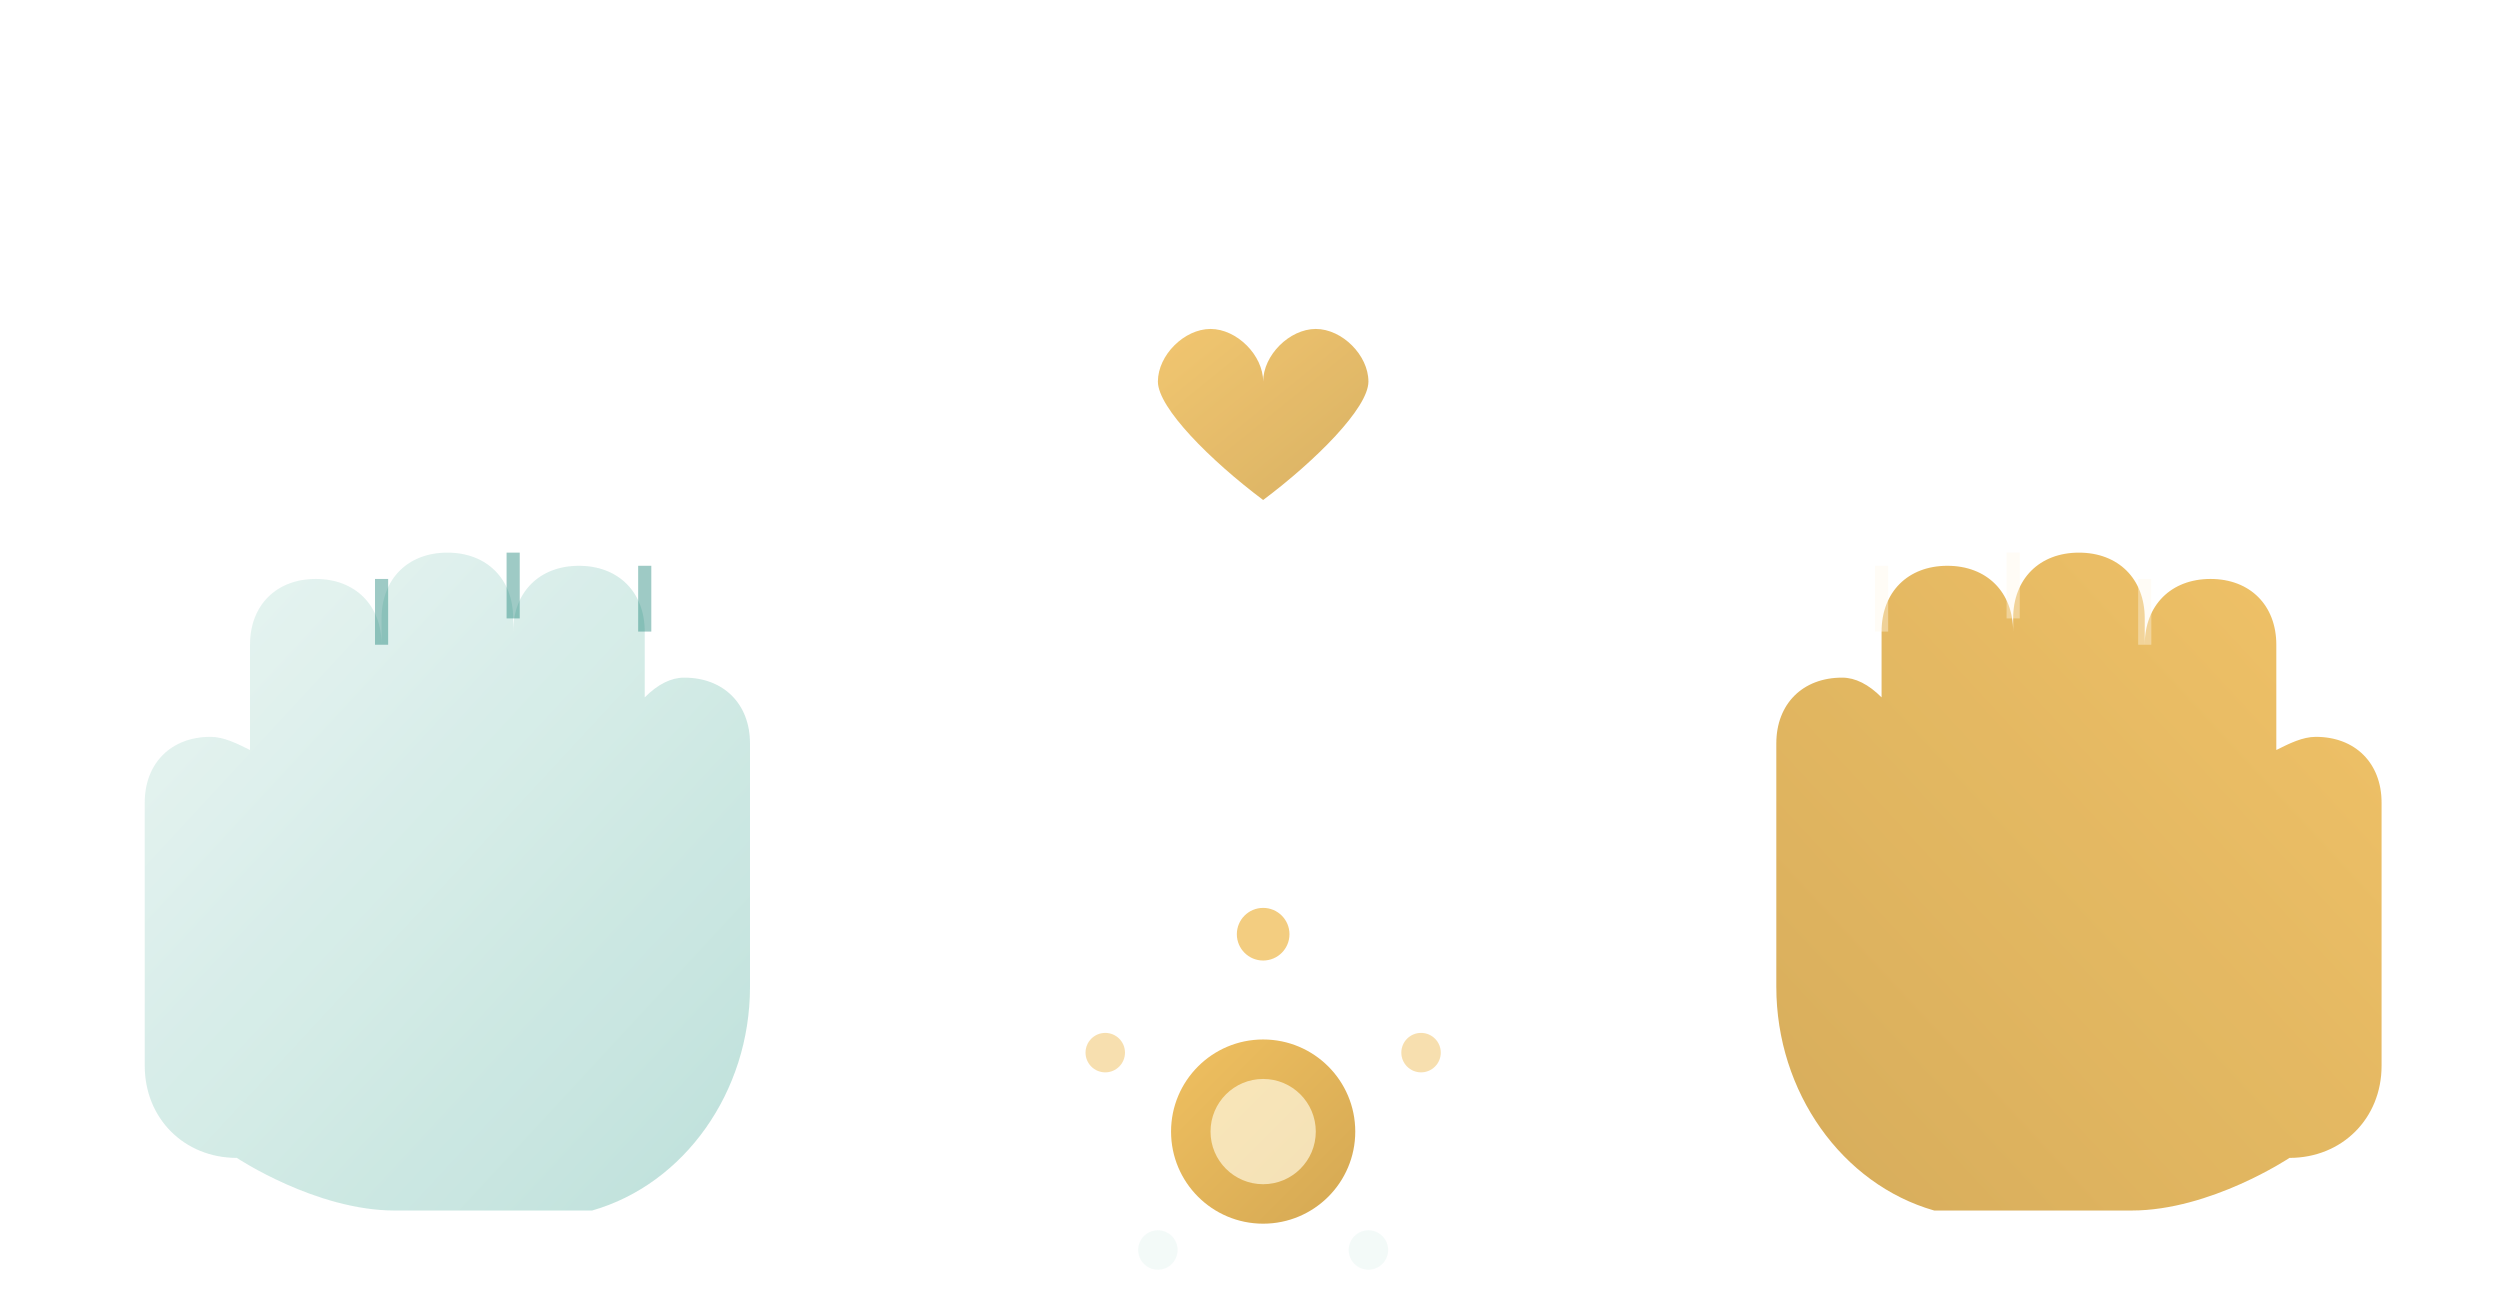
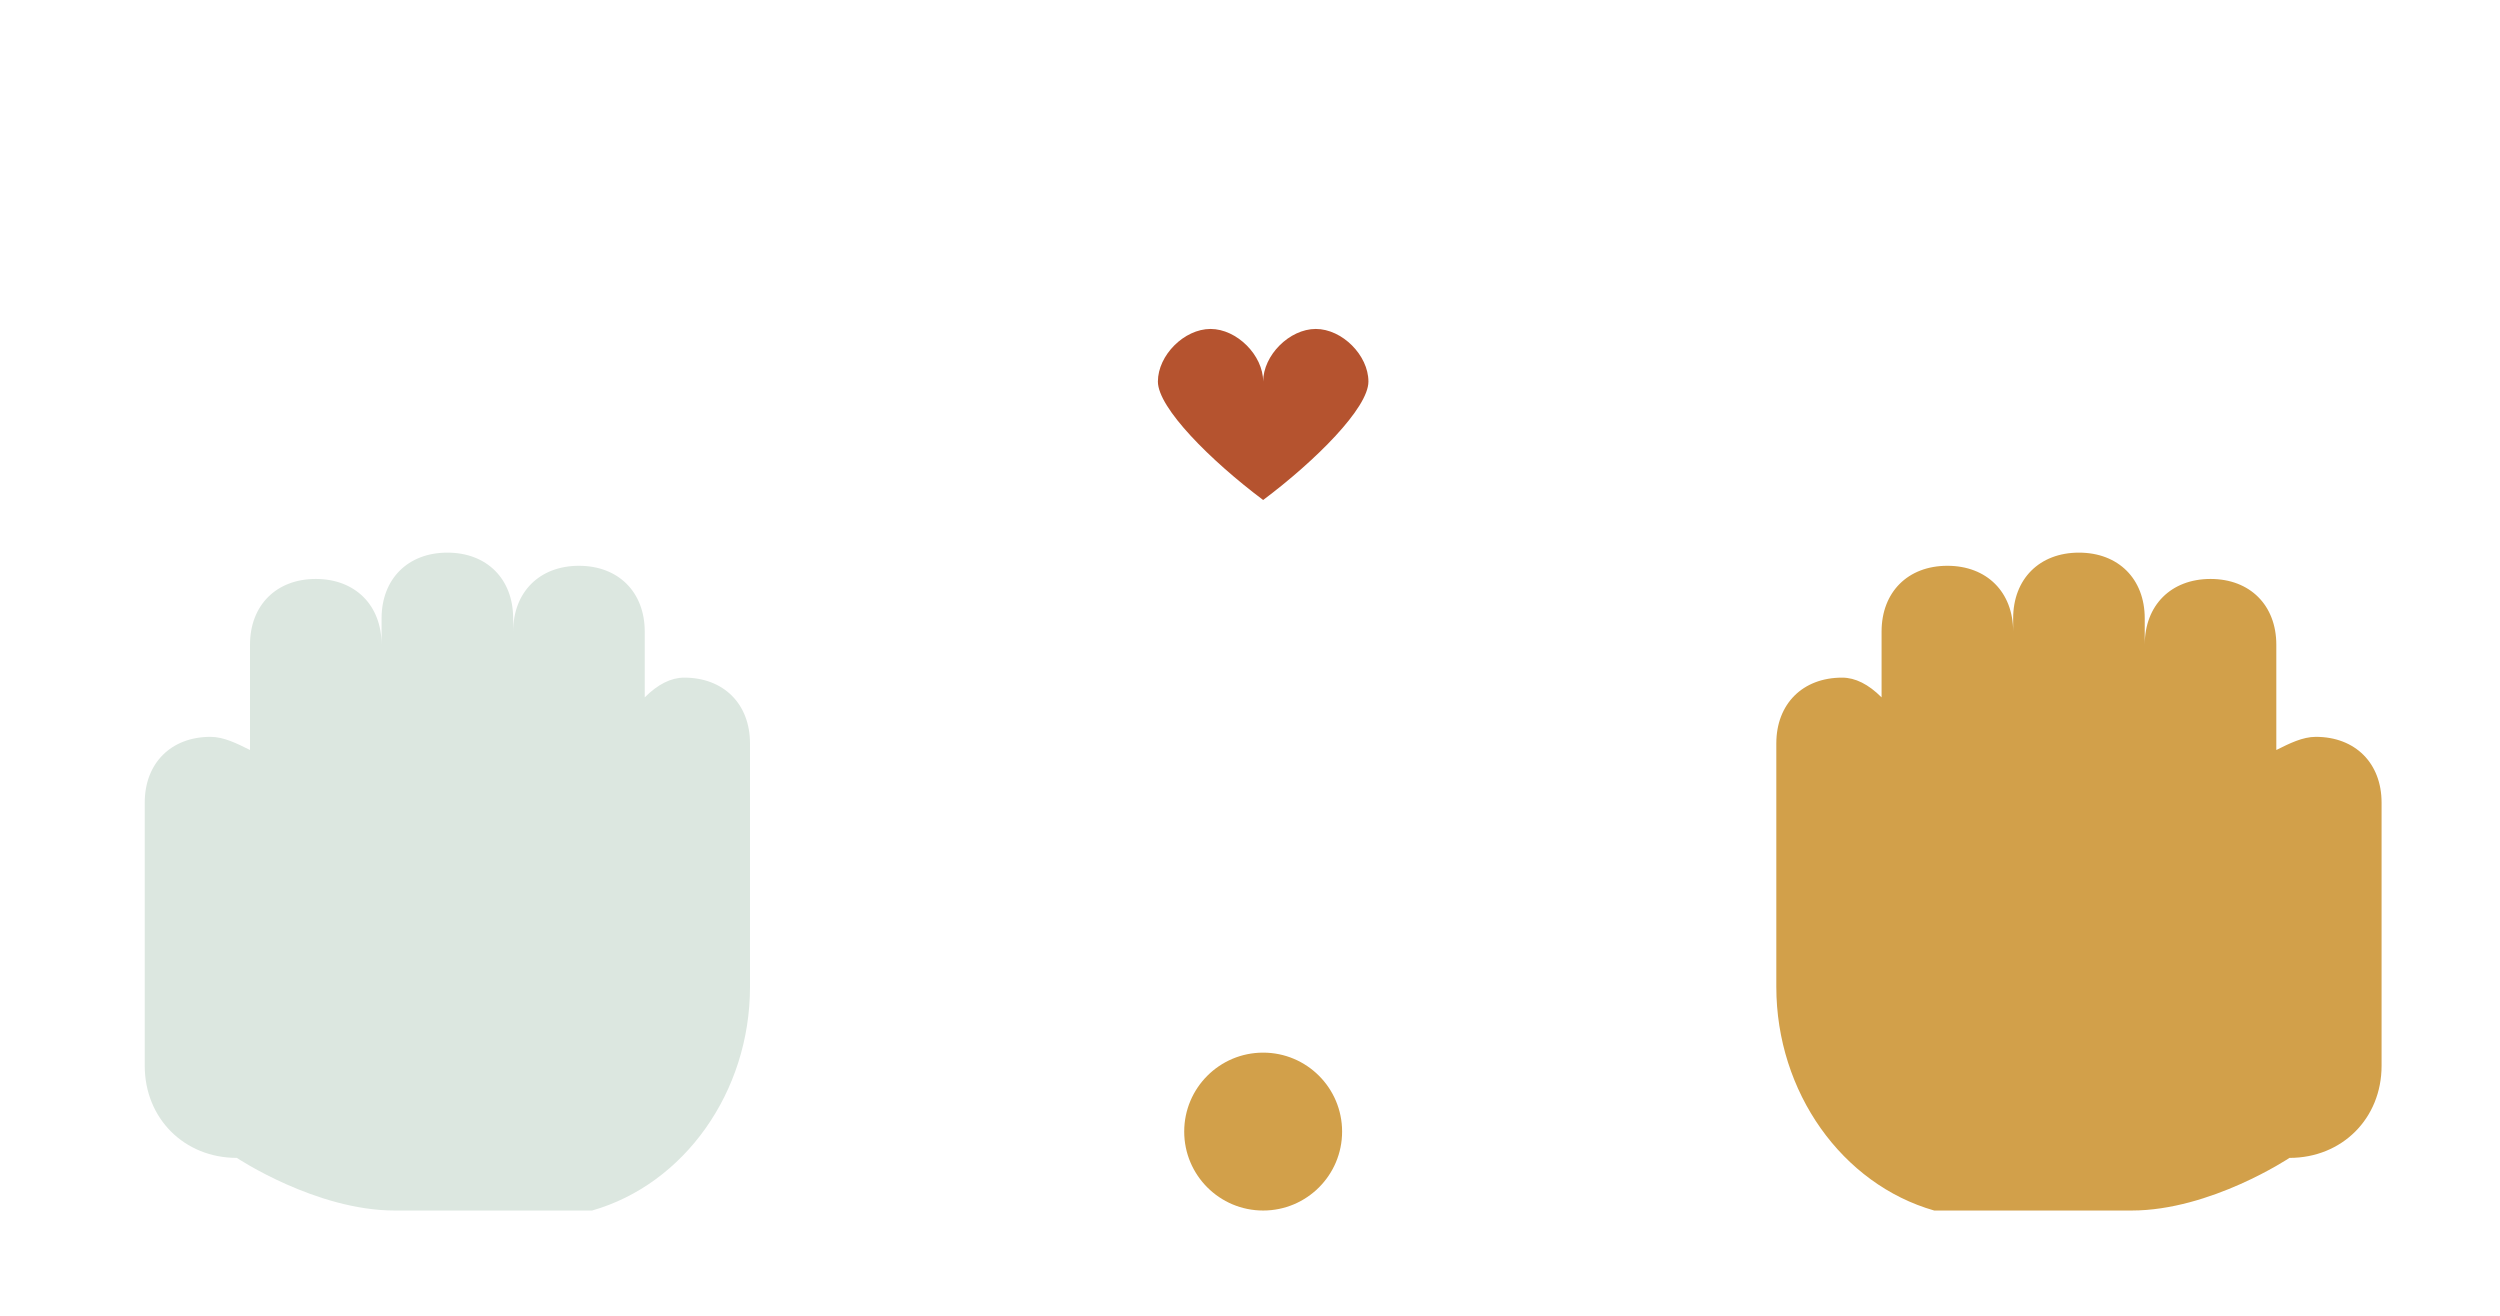
<svg xmlns="http://www.w3.org/2000/svg" viewBox="20 5 190 100" width="190" height="100">
-   <defs>
-     <linearGradient id="tealGrad" x1="0%" y1="0%" x2="100%" y2="100%">
-       <stop offset="0%" stop-color="#E8F5F2" />
-       <stop offset="100%" stop-color="#B8DED7" />
-     </linearGradient>
-     <linearGradient id="goldGrad" x1="0%" y1="0%" x2="100%" y2="100%">
-       <stop offset="0%" stop-color="#F0C060" />
-       <stop offset="100%" stop-color="#D4A853" />
-     </linearGradient>
-   </defs>
  <g transform="translate(28, 38)">
-     <path d="M 10 55 C 6 55 3 52 3 48 L 3 28 C 3 25 5 23 8 23 C 9 23 10 23.5 11 24 L 11 16 C 11 13 13 11 16 11 C 19 11 21 13 21 16 L 21 14 C 21 11 23 9 26 9 C 29 9 31 11 31 14 L 31 15 C 31 12 33 10 36 10 C 39 10 41 12 41 15 L 41 20 C 42 19 43 18.5 44 18.5 C 47 18.5 49 20.5 49 23.5 L 49 42 C 49 50 44 57 37 59 L 22 59 C 16 59 10 55 10 55 Z" fill="url(#tealGrad)" opacity="0.92" />
-     <line x1="21" y1="16" x2="21" y2="11" stroke="#0D7B6E" stroke-width="1" opacity="0.4" />
-     <line x1="31" y1="14" x2="31" y2="9" stroke="#0D7B6E" stroke-width="1" opacity="0.4" />
-     <line x1="41" y1="15" x2="41" y2="10" stroke="#0D7B6E" stroke-width="1" opacity="0.4" />
+     <path d="M 10 55 C 6 55 3 52 3 48 L 3 28 C 3 25 5 23 8 23 C 9 23 10 23.5 11 24 L 11 16 C 11 13 13 11 16 11 C 19 11 21 13 21 16 L 21 14 C 21 11 23 9 26 9 C 29 9 31 11 31 14 L 31 15 C 31 12 33 10 36 10 C 39 10 41 12 41 15 L 41 20 C 42 19 43 18.5 44 18.5 C 47 18.5 49 20.5 49 23.5 L 49 42 C 49 50 44 57 37 59 L 22 59 C 16 59 10 55 10 55 Z" fill="#DCE7E0" />
  </g>
  <g transform="translate(116, 38) scale(-1,1) translate(-88,0)">
-     <path d="M 10 55 C 6 55 3 52 3 48 L 3 28 C 3 25 5 23 8 23 C 9 23 10 23.5 11 24 L 11 16 C 11 13 13 11 16 11 C 19 11 21 13 21 16 L 21 14 C 21 11 23 9 26 9 C 29 9 31 11 31 14 L 31 15 C 31 12 33 10 36 10 C 39 10 41 12 41 15 L 41 20 C 42 19 43 18.5 44 18.5 C 47 18.5 49 20.5 49 23.5 L 49 42 C 49 50 44 57 37 59 L 22 59 C 16 59 10 55 10 55 Z" fill="url(#goldGrad)" opacity="0.95" />
-     <line x1="21" y1="16" x2="21" y2="11" stroke="#FFF8E8" stroke-width="1" opacity="0.4" />
-     <line x1="31" y1="14" x2="31" y2="9" stroke="#FFF8E8" stroke-width="1" opacity="0.4" />
-     <line x1="41" y1="15" x2="41" y2="10" stroke="#FFF8E8" stroke-width="1" opacity="0.4" />
+     <path d="M 10 55 C 6 55 3 52 3 48 L 3 28 C 3 25 5 23 8 23 C 9 23 10 23.5 11 24 L 11 16 C 11 13 13 11 16 11 C 19 11 21 13 21 16 L 21 14 C 21 11 23 9 26 9 C 29 9 31 11 31 14 L 31 15 C 31 12 33 10 36 10 C 39 10 41 12 41 15 L 41 20 C 42 19 43 18.5 44 18.5 C 47 18.5 49 20.5 49 23.5 L 49 42 C 49 50 44 57 37 59 L 22 59 C 16 59 10 55 10 55 Z" fill="#D2A04A" />
  </g>
-   <circle cx="116" cy="91" r="7" fill="url(#goldGrad)" />
-   <circle cx="116" cy="91" r="4" fill="#FFF8E0" opacity="0.7" />
-   <circle cx="116" cy="76" r="2" fill="#F0C060" opacity="0.8" />
-   <circle cx="104" cy="85" r="1.5" fill="#F0C060" opacity="0.5" />
-   <circle cx="128" cy="85" r="1.5" fill="#F0C060" opacity="0.5" />
-   <circle cx="108" cy="100" r="1.5" fill="#E8F5F2" opacity="0.5" />
-   <circle cx="124" cy="100" r="1.5" fill="#E8F5F2" opacity="0.5" />
+   <circle cx="116" cy="91" r="6" fill="#D2A04A" />
  <g transform="translate(107, 30)">
-     <path d="M 9 4 C 9 2 11 0 13 0 C 15 0 17 2 17 4 C 17 6 13 10 9 13 C 5 10 1 6 1 4 C 1 2 3 0 5 0 C 7 0 9 2 9 4 Z" fill="url(#goldGrad)" opacity="0.9" />
+     <path d="M 9 4 C 9 2 11 0 13 0 C 15 0 17 2 17 4 C 17 6 13 10 9 13 C 5 10 1 6 1 4 C 1 2 3 0 5 0 C 7 0 9 2 9 4 Z" fill="#B5532F" />
  </g>
</svg>
